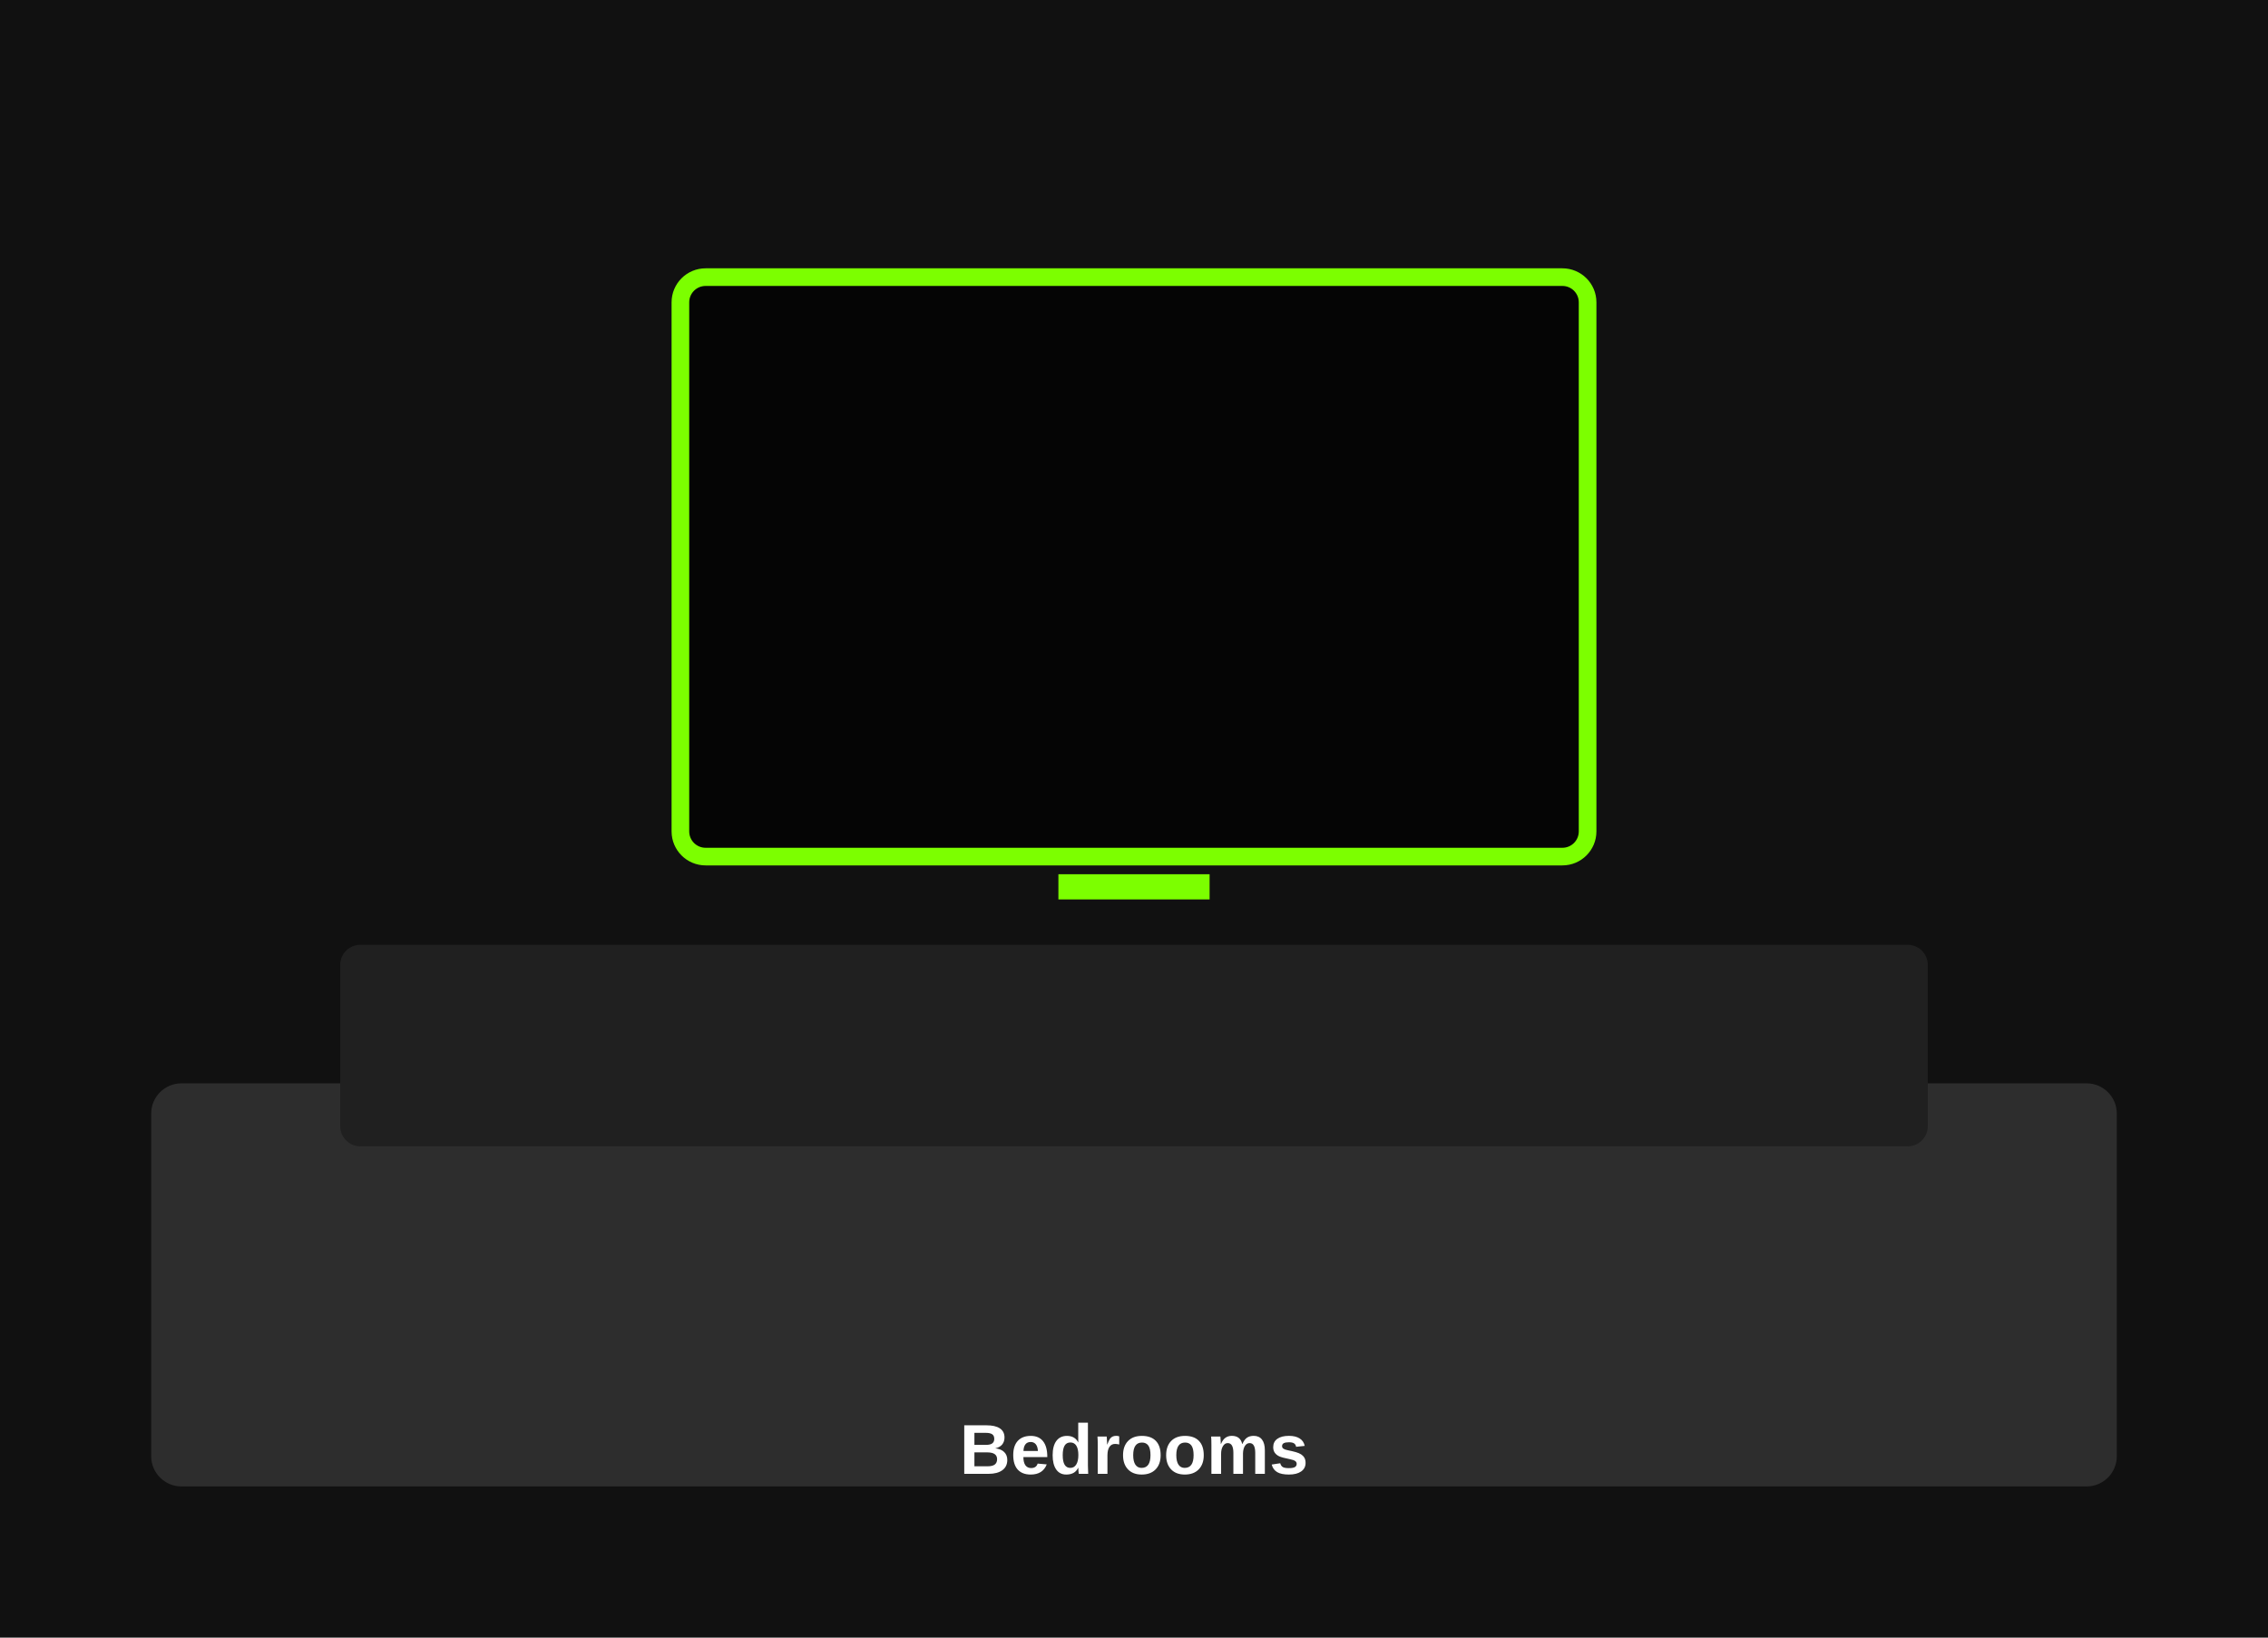
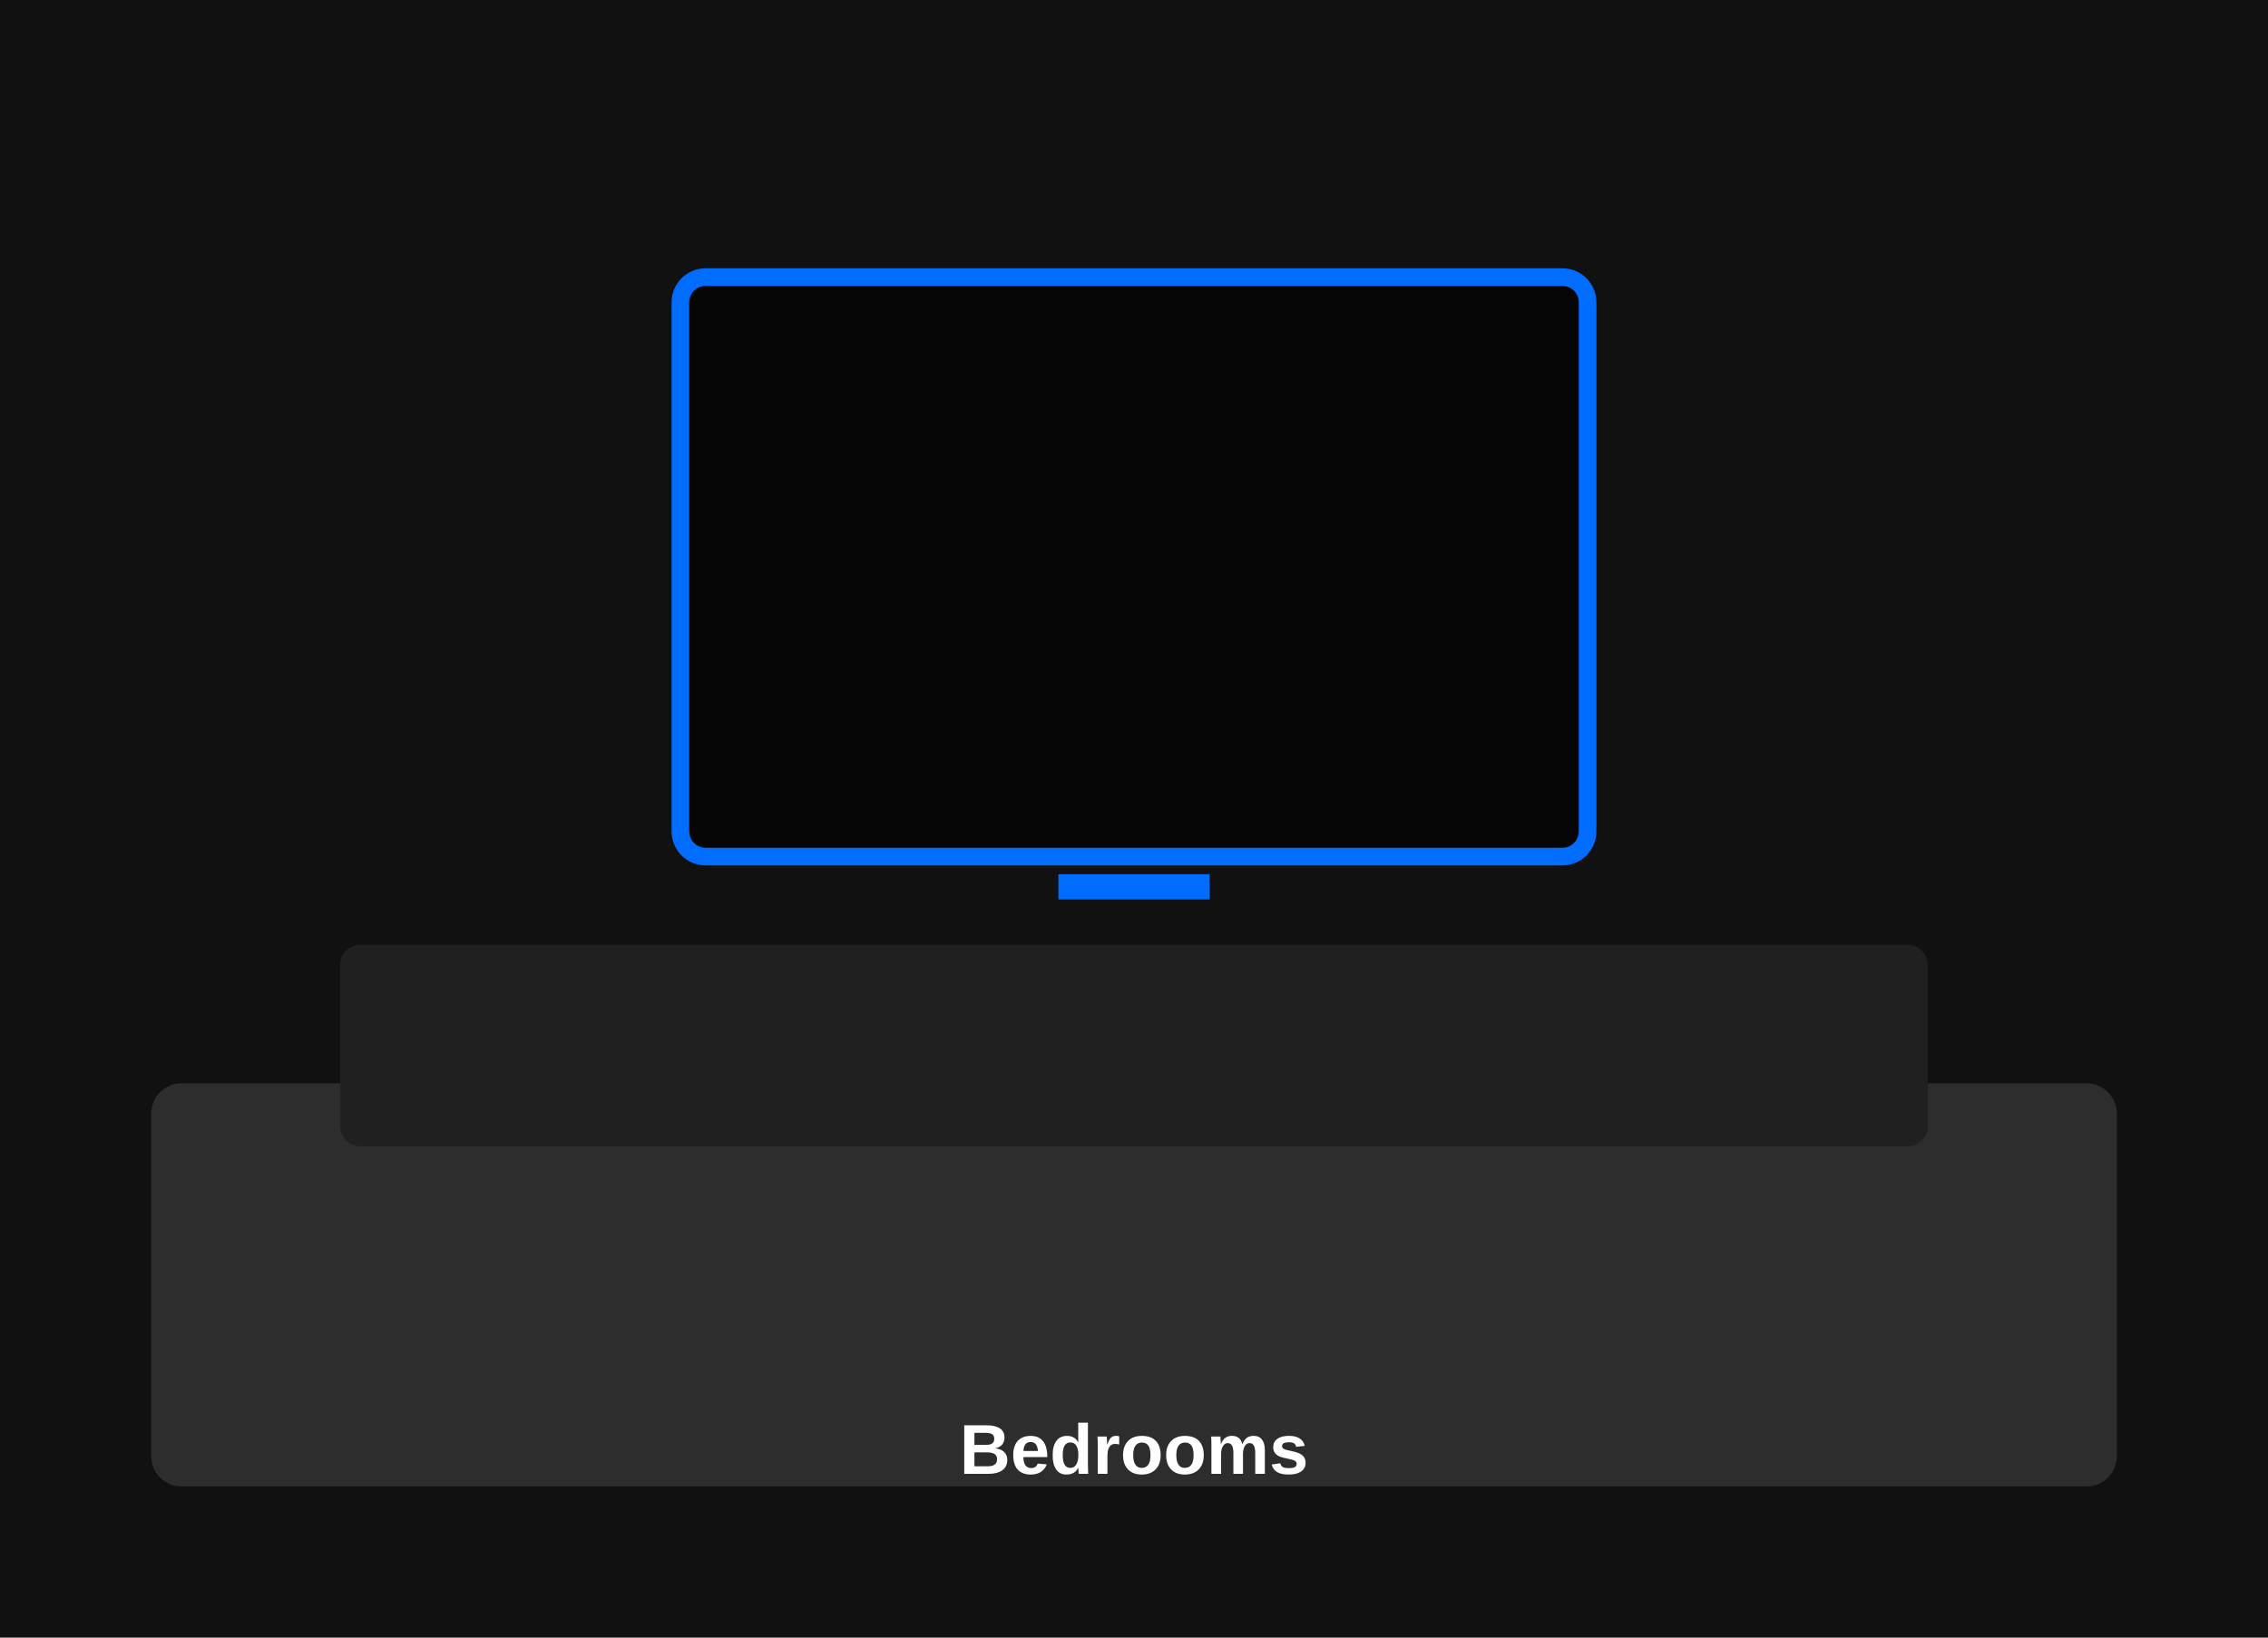
<svg xmlns="http://www.w3.org/2000/svg" viewBox="0 0 900 650" role="img" aria-label="Bedroom TV installation placeholder">
  <rect width="900" height="650" fill="#111" />
  <rect x="60" y="430" width="780" height="160" rx="12" fill="#2D2D2D" />
  <rect x="135" y="375" width="630" height="80" rx="8" fill="#202020" />
-   <rect x="270" y="110" width="360" height="230" rx="10" fill="#050505" stroke="#7CFF00" stroke-width="7" />
-   <rect x="420" y="347" width="60" height="10" fill="#7CFF00" />
+   <rect x="270" y="110" width="360" height="230" rx="10" fill="#050505" stroke="#006DFF" stroke-width="7" />
+   <rect x="420" y="347" width="60" height="10" fill="#006DFF" />
  <text x="450" y="585" text-anchor="middle" font-family="Montserrat, Arial" font-size="28" font-weight="700" fill="#fff">Bedrooms</text>
</svg>
